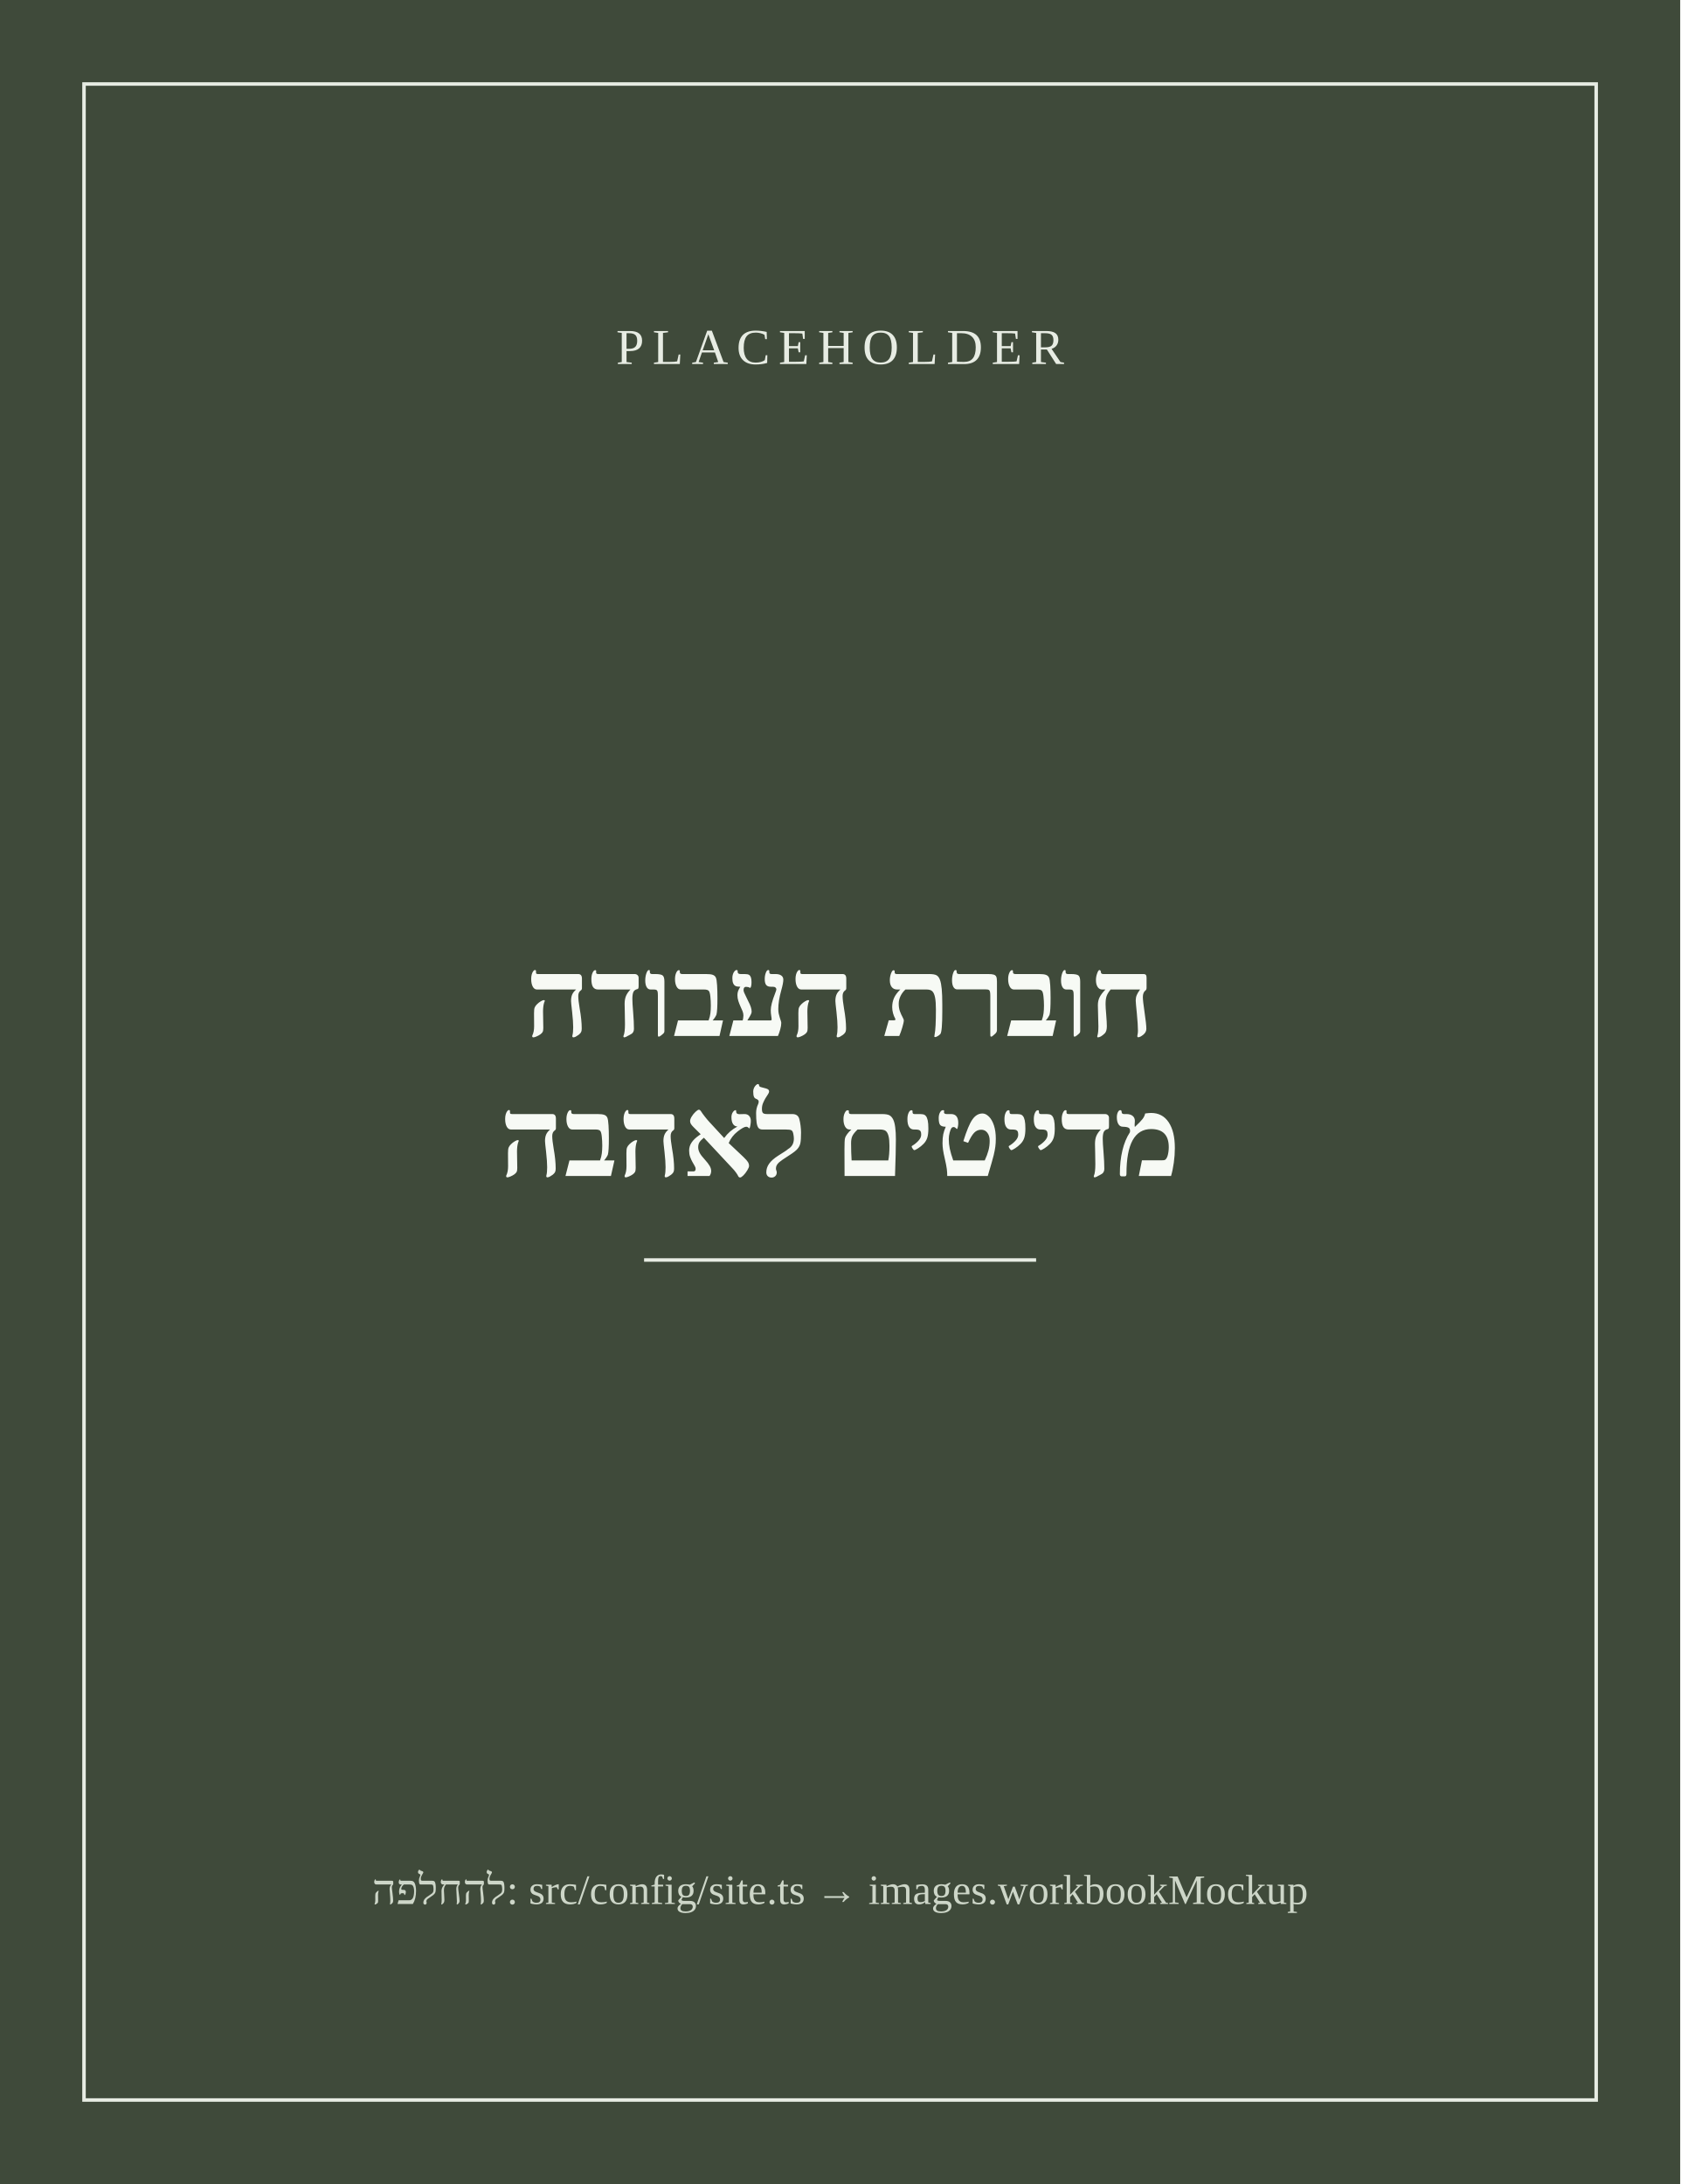
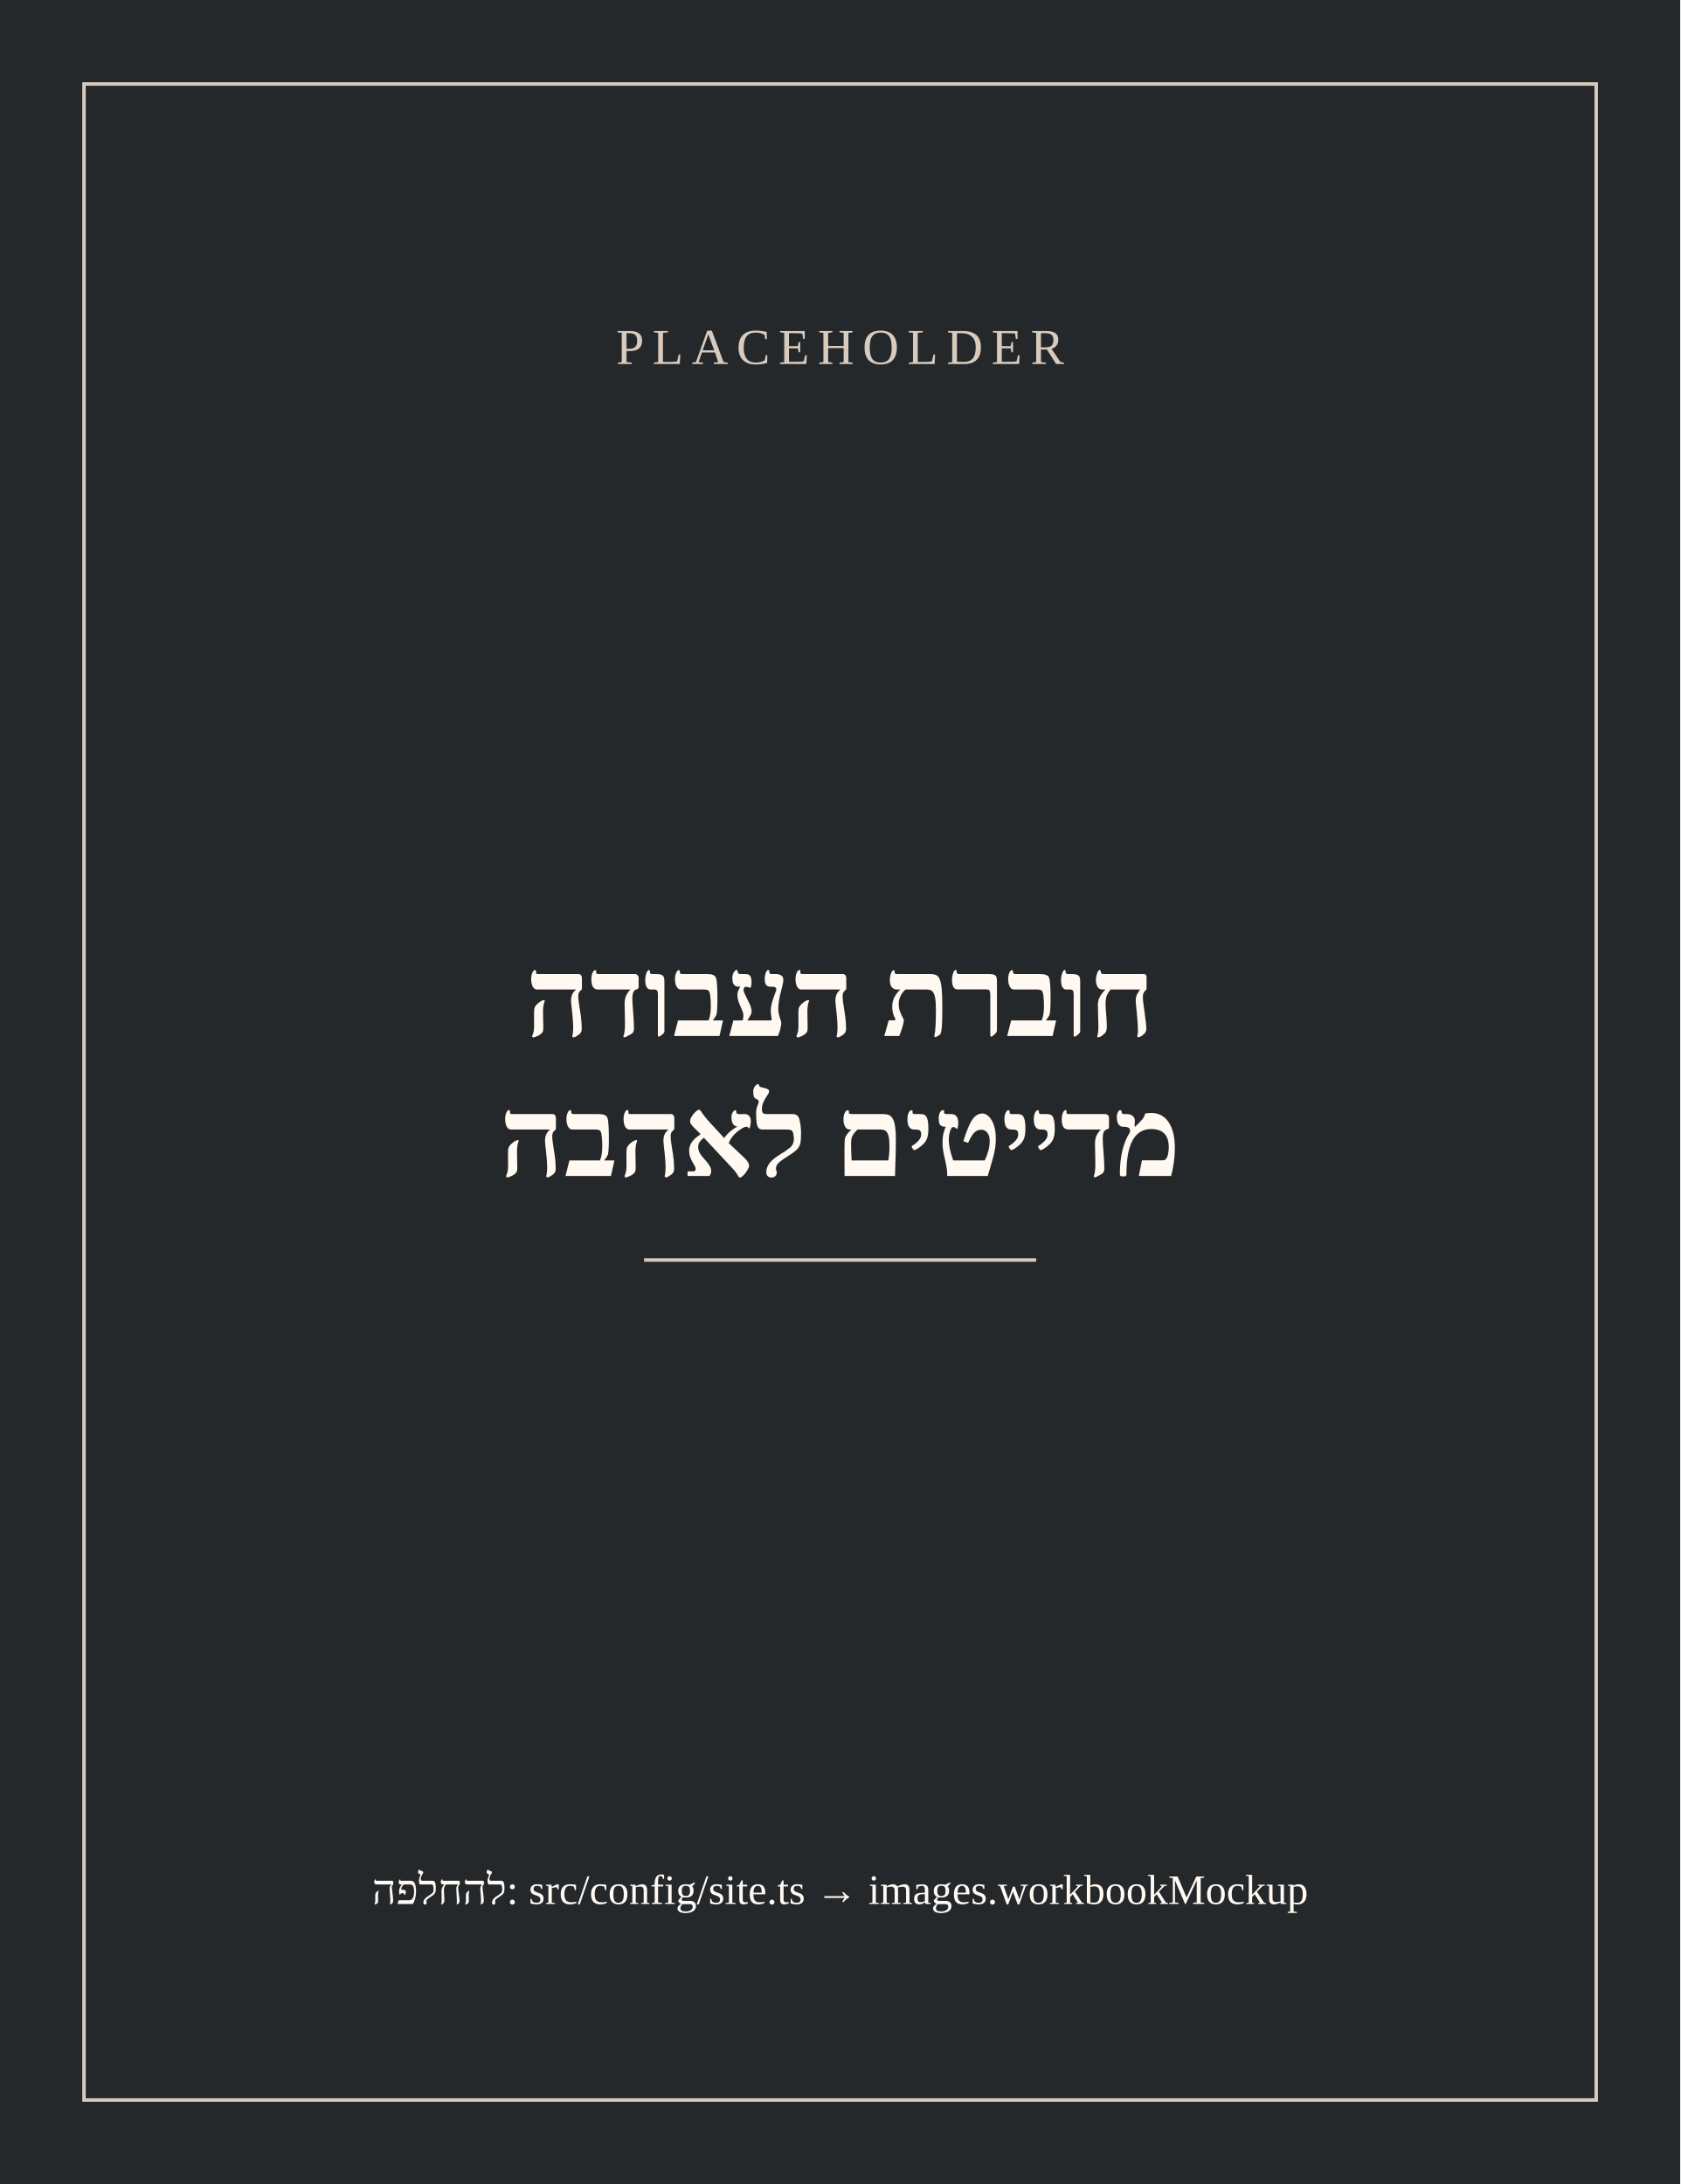
<svg xmlns="http://www.w3.org/2000/svg" width="600" height="780" viewBox="0 0 600 780" role="img" aria-label="הדמיית חוברת עבודה זמנית">
-   <rect width="600" height="780" fill="#3f4a3a" />
-   <rect x="30" y="30" width="540" height="720" fill="none" stroke="#e7ece3" stroke-width="1.25" />
-   <text x="300" y="130" text-anchor="middle" fill="#e7ece3" font-family="Georgia, 'Times New Roman', serif" font-size="18" letter-spacing="3">PLACEHOLDER</text>
-   <text x="300" y="370" text-anchor="middle" fill="#f7faf5" font-family="Georgia, 'Times New Roman', serif" font-size="40" font-weight="600">חוברת העבודה</text>
-   <text x="300" y="420" text-anchor="middle" fill="#f7faf5" font-family="Georgia, 'Times New Roman', serif" font-size="40" font-weight="600">מדייטים לאהבה</text>
-   <line x1="230" y1="450" x2="370" y2="450" stroke="#e7ece3" stroke-width="1.25" />
-   <text x="300" y="680" text-anchor="middle" fill="#cdd6c8" font-family="Georgia, 'Times New Roman', serif" font-size="15">להחלפה: src/config/site.ts → images.workbookMockup</text>
+   <rect width="600" height="780" fill="#25282b" />
+   <rect x="30" y="30" width="540" height="720" fill="none" stroke="#d8cbbe" stroke-width="1.25" />
+   <text x="300" y="130" text-anchor="middle" fill="#d8cbbe" font-family="Georgia, 'Times New Roman', serif" font-size="18" letter-spacing="3">PLACEHOLDER</text>
+   <text x="300" y="370" text-anchor="middle" fill="#fff9f2" font-family="Georgia, 'Times New Roman', serif" font-size="40" font-weight="600">חוברת העבודה</text>
+   <text x="300" y="420" text-anchor="middle" fill="#fff9f2" font-family="Georgia, 'Times New Roman', serif" font-size="40" font-weight="600">מדייטים לאהבה</text>
+   <line x1="230" y1="450" x2="370" y2="450" stroke="#d8cbbe" stroke-width="1.25" />
+   <text x="300" y="680" text-anchor="middle" fill="#fff9f2" font-family="Georgia, 'Times New Roman', serif" font-size="15">להחלפה: src/config/site.ts → images.workbookMockup</text>
</svg>
